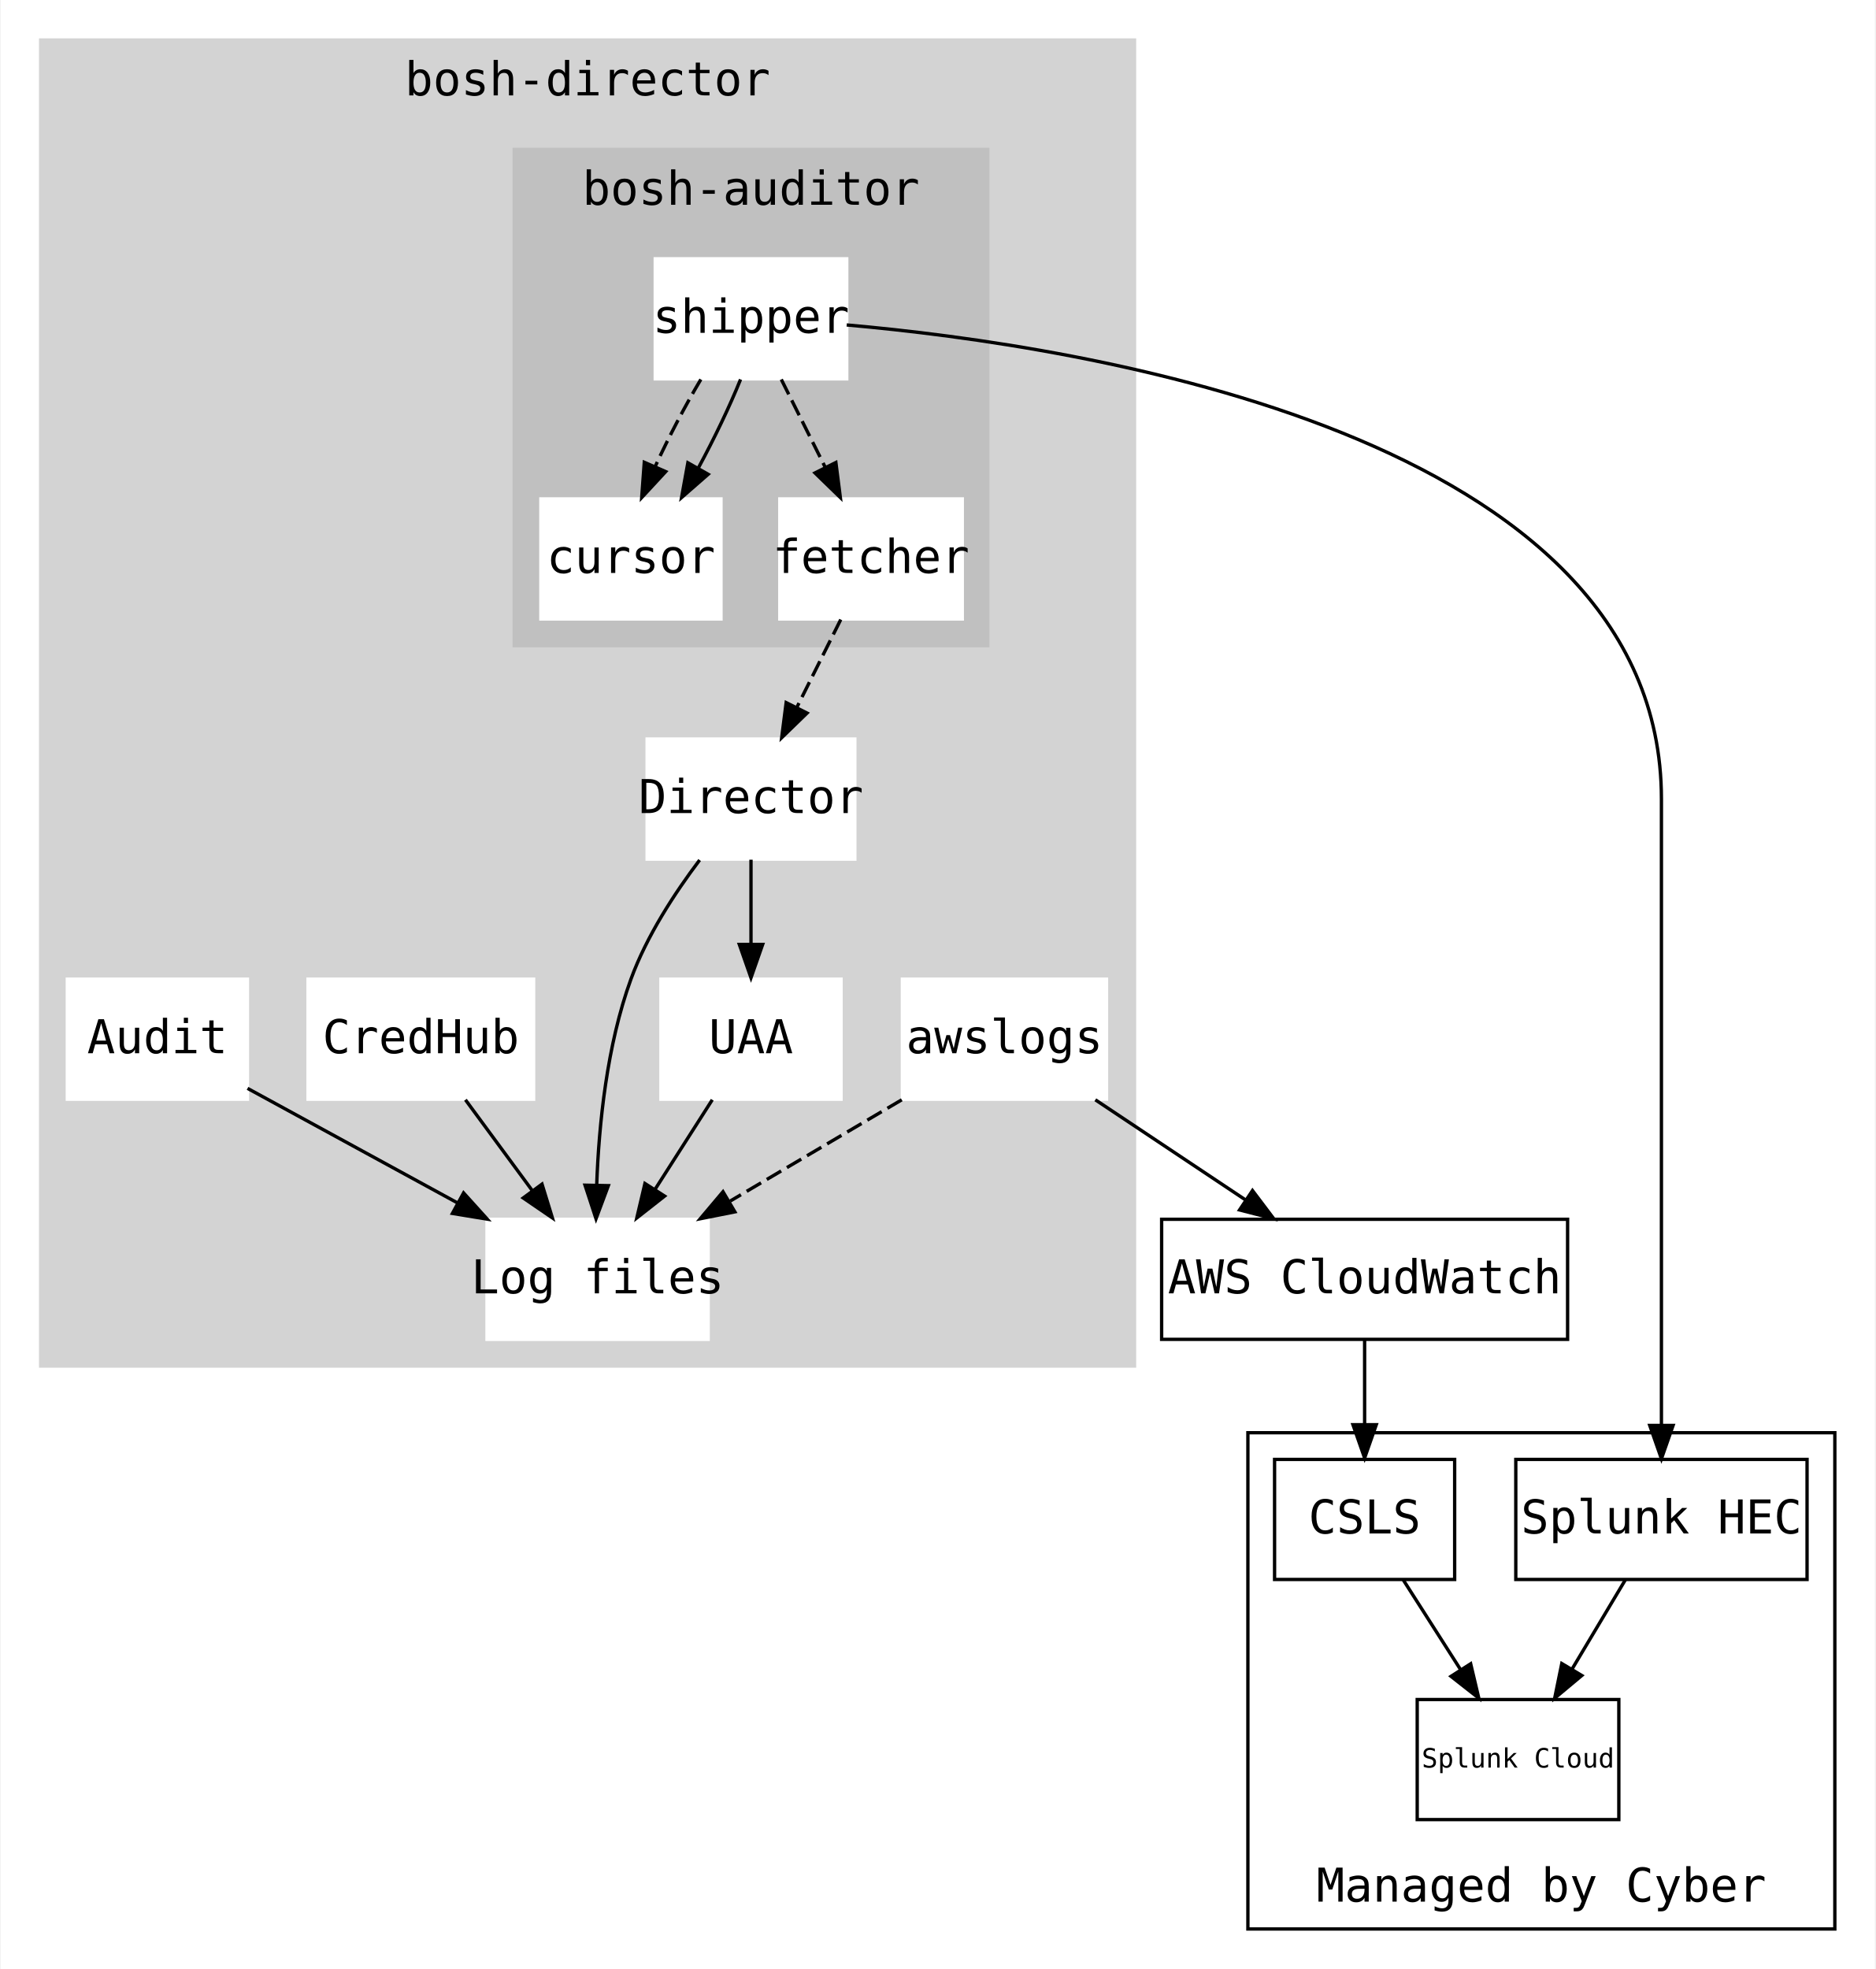
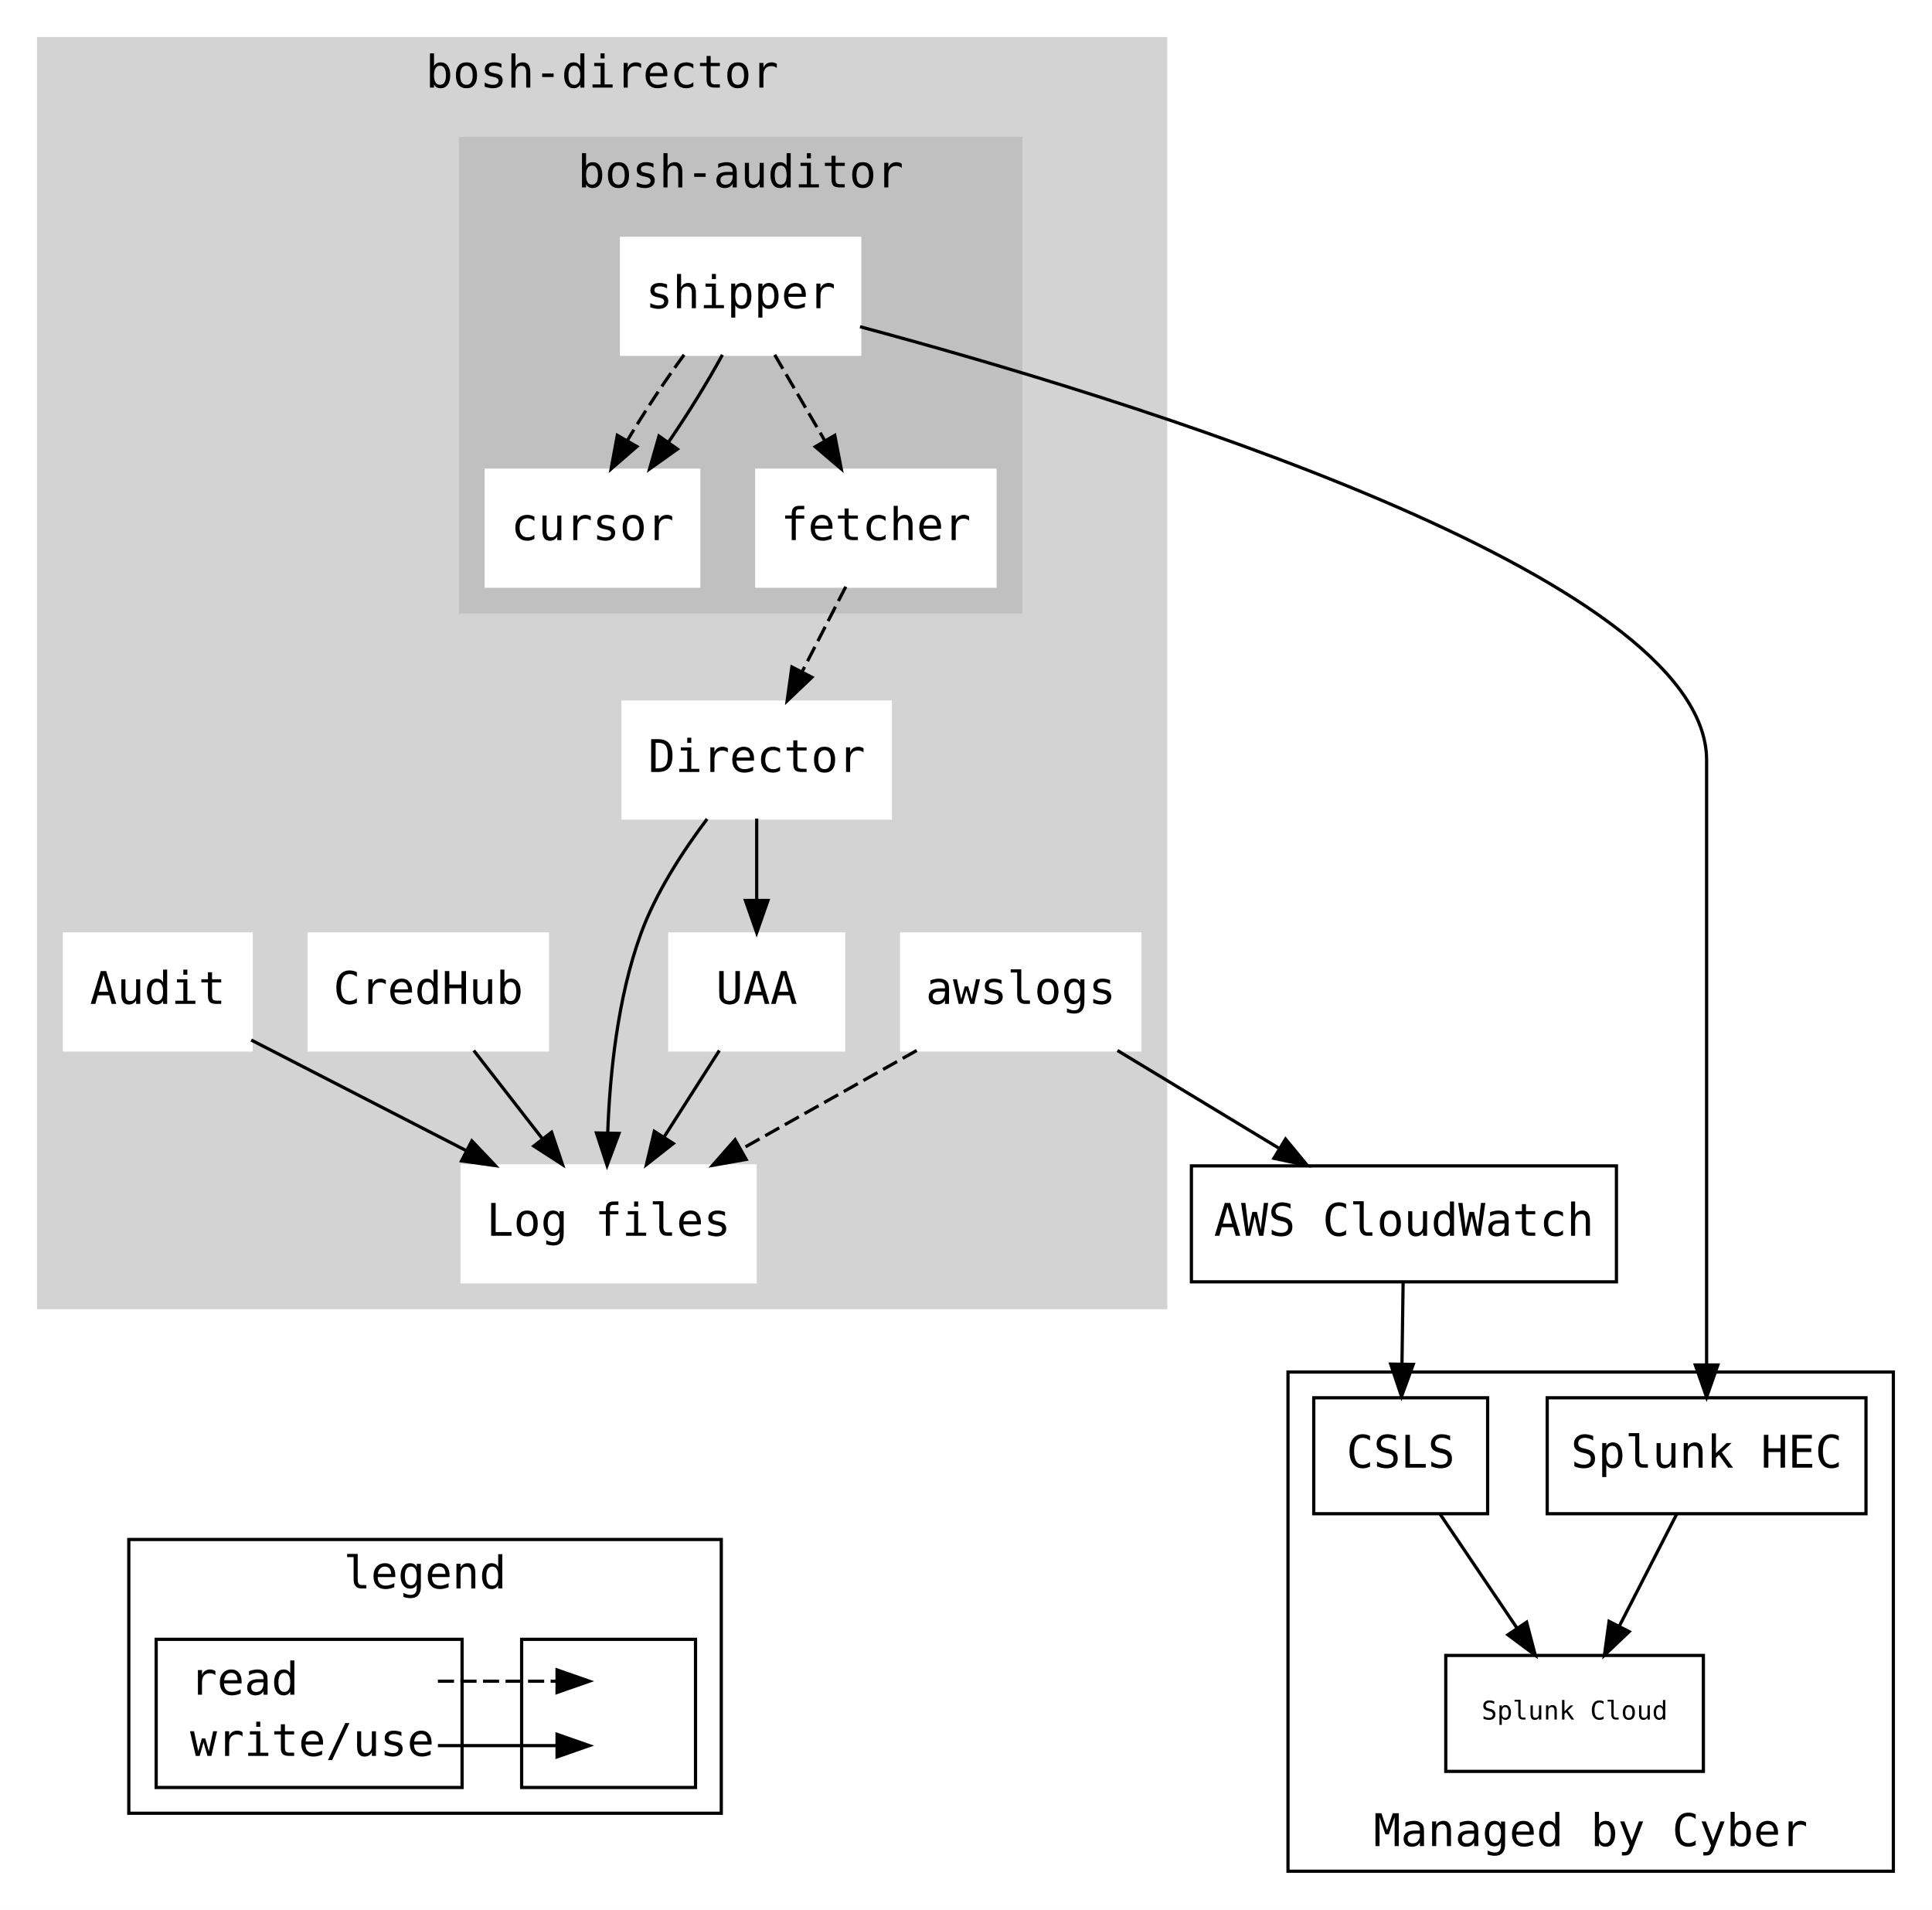
- <svg xmlns="http://www.w3.org/2000/svg" width="562pt" height="590pt" viewBox="0.00 0.00 562.00 590.40">
-   <g id="graph0" class="graph" transform="scale(1 1) rotate(0) translate(4 586.4)">
-     <polygon fill="#ffffff" stroke="transparent" points="-4,4 -4,-586.4 558,-586.4 558,4 -4,4" />
+ <svg xmlns="http://www.w3.org/2000/svg" width="600pt" height="593pt" viewBox="0.00 0.00 600.00 593.00">
+   <g id="graph0" class="graph" transform="scale(1 1) rotate(0) translate(4 589)">
+     <polygon fill="#ffffff" stroke="transparent" points="-4,4 -4,-589 596,-589 596,4 -4,4" />
    <g id="clust1" class="cluster">
-       <polygon fill="#d3d3d3" stroke="#d3d3d3" points="8,-176.8 8,-574.4 336,-574.4 336,-176.8 8,-176.8" />
-       <text text-anchor="middle" x="172" y="-557.8" font-family="monospace" font-size="14.00" fill="#000000">bosh-director</text>
+       <polygon fill="#d3d3d3" stroke="#d3d3d3" points="8,-183 8,-577 358,-577 358,-183 8,-183" />
+       <text text-anchor="middle" x="183" y="-561.8" font-family="monospace" font-size="14.00" fill="#000000">bosh-director</text>
    </g>
    <g id="clust2" class="cluster">
-       <polygon fill="#c0c0c0" stroke="#c0c0c0" points="150,-392.8 150,-541.6 292,-541.6 292,-392.8 150,-392.8" />
-       <text text-anchor="middle" x="221" y="-525" font-family="monospace" font-size="14.00" fill="#000000">bosh-auditor</text>
+       <polygon fill="#c0c0c0" stroke="#c0c0c0" points="139,-399 139,-546 313,-546 313,-399 139,-399" />
+       <text text-anchor="middle" x="226" y="-530.8" font-family="monospace" font-size="14.00" fill="#000000">bosh-auditor</text>
    </g>
    <g id="clust3" class="cluster">
-       <polygon fill="none" stroke="#000000" points="370,-8 370,-156.8 546,-156.8 546,-8 370,-8" />
-       <text text-anchor="middle" x="458" y="-16.2" font-family="monospace" font-size="14.00" fill="#000000">Managed by Cyber</text>
+       <polygon fill="none" stroke="#000000" points="396,-8 396,-163 584,-163 584,-8 396,-8" />
+       <text text-anchor="middle" x="490" y="-15.8" font-family="monospace" font-size="14.00" fill="#000000">Managed by Cyber</text>
+     </g>
+     <g id="clust4" class="cluster">
+       <polygon fill="none" stroke="#000000" points="36,-26 36,-111 220,-111 220,-26 36,-26" />
+       <text text-anchor="middle" x="128" y="-95.8" font-family="monospace" font-size="14.00" fill="#000000">legend</text>
    </g>
    <g id="node1" class="node">
-       <polygon fill="#ffffff" stroke="#ffffff" points="248,-292.8 194,-292.8 194,-256.8 248,-256.8 248,-292.8" />
-       <text text-anchor="middle" x="221" y="-270.6" font-family="monospace" font-size="14.00" fill="#000000">UAA</text>
+       <polygon fill="#ffffff" stroke="#ffffff" points="258,-299 204,-299 204,-263 258,-263 258,-299" />
+       <text text-anchor="middle" x="231" y="-277.3" font-family="monospace" font-size="14.00" fill="#000000">UAA</text>
    </g>
    <g id="node4" class="node">
-       <polygon fill="#ffffff" stroke="#ffffff" points="208.154,-220.8 141.846,-220.8 141.846,-184.8 208.154,-184.8 208.154,-220.8" />
-       <text text-anchor="middle" x="175" y="-198.6" font-family="monospace" font-size="14.00" fill="#000000">Log files</text>
+       <polygon fill="#ffffff" stroke="#ffffff" points="230.5,-227 139.5,-227 139.5,-191 230.5,-191 230.5,-227" />
+       <text text-anchor="middle" x="185" y="-205.3" font-family="monospace" font-size="14.00" fill="#000000">Log files</text>
+     </g>
+     <g id="edge9" class="edge">
+       <path fill="none" stroke="#000000" d="M219.392,-262.831C214.202,-254.708 207.977,-244.964 202.257,-236.012" />
+       <polygon fill="#000000" stroke="#000000" points="205.097,-233.956 196.764,-227.413 199.198,-237.725 205.097,-233.956" />
+     </g>
+     <g id="node2" class="node">
+       <polygon fill="#ffffff" stroke="#ffffff" points="166,-299 92,-299 92,-263 166,-263 166,-299" />
+       <text text-anchor="middle" x="129" y="-277.3" font-family="monospace" font-size="14.00" fill="#000000">CredHub</text>
+     </g>
+     <g id="edge8" class="edge">
+       <path fill="none" stroke="#000000" d="M143.131,-262.831C149.581,-254.539 157.345,-244.557 164.425,-235.453" />
+       <polygon fill="#000000" stroke="#000000" points="167.302,-237.456 170.679,-227.413 161.776,-233.158 167.302,-237.456" />
+     </g>
+     <g id="node3" class="node">
+       <polygon fill="#ffffff" stroke="#ffffff" points="272.5,-371 189.5,-371 189.5,-335 272.5,-335 272.5,-371" />
+       <text text-anchor="middle" x="231" y="-349.3" font-family="monospace" font-size="14.00" fill="#000000">Director</text>
    </g>
    <g id="edge7" class="edge">
-       <path fill="none" stroke="#000000" d="M209.392,-256.631C204.202,-248.508 197.977,-238.764 192.257,-229.812" />
-       <polygon fill="#000000" stroke="#000000" points="195.097,-227.756 186.764,-221.213 189.198,-231.525 195.097,-227.756" />
+       <path fill="none" stroke="#000000" d="M231,-334.831C231,-327.131 231,-317.974 231,-309.417" />
+       <polygon fill="#000000" stroke="#000000" points="234.5,-309.413 231,-299.413 227.5,-309.413 234.5,-309.413" />
    </g>
-     <g id="node2" class="node">
-       <polygon fill="#ffffff" stroke="#ffffff" points="155.819,-292.8 88.181,-292.8 88.181,-256.8 155.819,-256.8 155.819,-292.8" />
-       <text text-anchor="middle" x="122" y="-270.6" font-family="monospace" font-size="14.00" fill="#000000">CredHub</text>
+     <g id="edge10" class="edge">
+       <path fill="none" stroke="#000000" d="M215.602,-334.719C208.101,-324.785 199.705,-311.916 195,-299 187.792,-279.212 185.389,-255.49 184.737,-237.369" />
+       <polygon fill="#000000" stroke="#000000" points="188.232,-237.085 184.53,-227.158 181.233,-237.227 188.232,-237.085" />
+     </g>
+     <g id="node13" class="node">
+       <polygon fill="none" stroke="#000000" points="212,-80 158,-80 158,-34 212,-34 212,-80" />
+       <text text-anchor="start" x="181" y="-62.8" font-family="monospace" font-size="14.00" fill="#000000"> </text>
+       <text text-anchor="start" x="181" y="-43.8" font-family="monospace" font-size="14.00" fill="#000000"> </text>
+     </g>
+     <g id="node5" class="node">
+       <polygon fill="#ffffff" stroke="#ffffff" points="74,-299 16,-299 16,-263 74,-263 74,-299" />
+       <text text-anchor="middle" x="45" y="-277.3" font-family="monospace" font-size="14.00" fill="#000000">Audit</text>
+     </g>
+     <g id="edge11" class="edge">
+       <path fill="none" stroke="#000000" d="M74.008,-266.082C93.28,-256.17 118.953,-242.967 140.753,-231.756" />
+       <polygon fill="#000000" stroke="#000000" points="142.537,-234.774 149.829,-227.088 139.335,-228.549 142.537,-234.774" />
+     </g>
+     <g id="node6" class="node">
+       <polygon fill="#ffffff" stroke="#ffffff" points="350,-299 276,-299 276,-263 350,-263 350,-299" />
+       <text text-anchor="middle" x="313" y="-277.3" font-family="monospace" font-size="14.00" fill="#000000">awslogs</text>
+     </g>
+     <g id="edge13" class="edge">
+       <path fill="none" stroke="#000000" stroke-dasharray="5,2" d="M280.7,-262.831C264.177,-253.537 243.881,-242.121 226.239,-232.197" />
+       <polygon fill="#000000" stroke="#000000" points="227.721,-229.015 217.29,-227.163 224.289,-235.116 227.721,-229.015" />
+     </g>
+     <g id="node15" class="node">
+       <polygon fill="none" stroke="#000000" points="498,-227 366,-227 366,-191 498,-191 498,-227" />
+       <text text-anchor="middle" x="432" y="-205.3" font-family="monospace" font-size="14.00" fill="#000000">AWS CloudWatch</text>
+     </g>
+     <g id="edge14" class="edge">
+       <path fill="none" stroke="#000000" d="M343.029,-262.831C358.25,-253.622 376.913,-242.33 393.208,-232.471" />
+       <polygon fill="#000000" stroke="#000000" points="395.237,-235.334 401.981,-227.163 391.613,-229.345 395.237,-235.334" />
+     </g>
+     <g id="node7" class="node">
+       <polygon fill="#ffffff" stroke="#ffffff" points="213,-443 147,-443 147,-407 213,-407 213,-443" />
+       <text text-anchor="middle" x="180" y="-421.3" font-family="monospace" font-size="14.00" fill="#000000">cursor</text>
+     </g>
+     <g id="node8" class="node">
+       <polygon fill="#ffffff" stroke="#ffffff" points="305,-443 231,-443 231,-407 305,-407 305,-443" />
+       <text text-anchor="middle" x="268" y="-421.3" font-family="monospace" font-size="14.00" fill="#000000">fetcher</text>
    </g>
    <g id="edge6" class="edge">
-       <path fill="none" stroke="#000000" d="M135.374,-256.631C141.416,-248.423 148.676,-238.561 155.322,-229.532" />
-       <polygon fill="#000000" stroke="#000000" points="158.336,-231.341 161.446,-221.213 152.699,-227.192 158.336,-231.341" />
+       <path fill="none" stroke="#000000" stroke-dasharray="5,2" d="M258.663,-406.831C254.576,-398.877 249.69,-389.369 245.169,-380.572" />
+       <polygon fill="#000000" stroke="#000000" points="248.146,-378.708 240.462,-371.413 241.92,-381.907 248.146,-378.708" />
    </g>
-     <g id="node3" class="node">
-       <polygon fill="#ffffff" stroke="#ffffff" points="252.139,-364.8 189.861,-364.8 189.861,-328.8 252.139,-328.8 252.139,-364.8" />
-       <text text-anchor="middle" x="221" y="-342.6" font-family="monospace" font-size="14.00" fill="#000000">Director</text>
+     <g id="node9" class="node">
+       <polygon fill="#ffffff" stroke="#ffffff" points="263,-515 189,-515 189,-479 263,-479 263,-515" />
+       <text text-anchor="middle" x="226" y="-493.3" font-family="monospace" font-size="14.00" fill="#000000">shipper</text>
+     </g>
+     <g id="edge2" class="edge">
+       <path fill="none" stroke="#000000" stroke-dasharray="5,2" d="M208.44,-478.831C202.52,-470.793 196.164,-461.167 190.865,-452.292" />
+       <polygon fill="#000000" stroke="#000000" points="193.791,-450.357 185.788,-443.413 187.714,-453.832 193.791,-450.357" />
+     </g>
+     <g id="edge3" class="edge">
+       <path fill="none" stroke="#000000" d="M220.345,-478.831C215.9,-470.623 209.798,-460.761 203.626,-451.732" />
+       <polygon fill="#000000" stroke="#000000" points="206.373,-449.555 197.74,-443.413 200.659,-453.598 206.373,-449.555" />
+     </g>
+     <g id="edge1" class="edge">
+       <path fill="none" stroke="#000000" stroke-dasharray="5,2" d="M236.598,-478.831C241.288,-470.793 246.903,-461.167 252.08,-452.292" />
+       <polygon fill="#000000" stroke="#000000" points="255.243,-453.815 257.259,-443.413 249.197,-450.288 255.243,-453.815" />
+     </g>
+     <g id="node10" class="node">
+       <polygon fill="none" stroke="#000000" points="575.5,-155 476.5,-155 476.5,-119 575.5,-119 575.5,-155" />
+       <text text-anchor="middle" x="526" y="-133.3" font-family="monospace" font-size="14.00" fill="#000000">Splunk HEC</text>
+     </g>
+     <g id="edge12" class="edge">
+       <path fill="none" stroke="#000000" d="M263.087,-487.556C343.352,-466.028 526,-410.7 526,-353 526,-353 526,-353 526,-281 526,-240.876 526,-194.463 526,-165.418" />
+       <polygon fill="#000000" stroke="#000000" points="529.5,-165.185 526,-155.185 522.5,-165.185 529.5,-165.185" />
+     </g>
+     <g id="node12" class="node">
+       <polygon fill="none" stroke="#000000" points="525,-75 445,-75 445,-39 525,-39 525,-75" />
+       <text text-anchor="middle" x="485" y="-55.1" font-family="monospace" font-size="8.00" fill="#000000">Splunk Cloud</text>
+     </g>
+     <g id="edge16" class="edge">
+       <path fill="none" stroke="#000000" d="M516.697,-118.847C511.454,-108.618 504.803,-95.641 498.949,-84.217" />
+       <polygon fill="#000000" stroke="#000000" points="501.942,-82.384 494.267,-75.081 495.713,-85.577 501.942,-82.384" />
+     </g>
+     <g id="node11" class="node">
+       <polygon fill="none" stroke="#000000" points="458,-155 404,-155 404,-119 458,-119 458,-155" />
+       <text text-anchor="middle" x="431" y="-133.3" font-family="monospace" font-size="14.00" fill="#000000">CSLS</text>
+     </g>
+     <g id="edge17" class="edge">
+       <path fill="none" stroke="#000000" d="M443.253,-118.847C450.296,-108.414 459.269,-95.12 467.09,-83.534" />
+       <polygon fill="#000000" stroke="#000000" points="470.101,-85.328 472.795,-75.081 464.299,-81.412 470.101,-85.328" />
+     </g>
+     <g id="node14" class="node">
+       <polygon fill="none" stroke="#000000" points="139.5,-80 44.5,-80 44.5,-34 139.5,-34 139.5,-80" />
+       <text text-anchor="start" x="55" y="-62.8" font-family="monospace" font-size="14.00" fill="#000000">read</text>
+       <text text-anchor="start" x="55" y="-43.8" font-family="monospace" font-size="14.00" fill="#000000">write/use</text>
+     </g>
+     <g id="edge4" class="edge">
+       <path fill="none" stroke="#000000" stroke-dasharray="5,2" d="M132,-67C148.972,-67 155.602,-67 168.696,-67" />
+       <polygon fill="#000000" stroke="#000000" points="169,-70.5 179,-67 169,-63.5 169,-70.5" />
    </g>
    <g id="edge5" class="edge">
-       <path fill="none" stroke="#000000" d="M221,-328.631C221,-320.931 221,-311.774 221,-303.217" />
-       <polygon fill="#000000" stroke="#000000" points="224.5,-303.213 221,-293.213 217.5,-303.213 224.5,-303.213" />
-     </g>
-     <g id="edge8" class="edge">
-       <path fill="none" stroke="#000000" d="M205.602,-328.519C198.101,-318.585 189.705,-305.716 185,-292.8 177.792,-273.012 175.389,-249.29 174.737,-231.169" />
-       <polygon fill="#000000" stroke="#000000" points="178.232,-230.885 174.53,-220.958 171.233,-231.027 178.232,-230.885" />
-     </g>
-     <g id="node5" class="node">
-       <polygon fill="#ffffff" stroke="#ffffff" points="70,-292.8 16,-292.8 16,-256.8 70,-256.8 70,-292.8" />
-       <text text-anchor="middle" x="43" y="-270.6" font-family="monospace" font-size="14.00" fill="#000000">Audit</text>
-     </g>
-     <g id="edge9" class="edge">
-       <path fill="none" stroke="#000000" d="M70.031,-260.056C88.165,-250.165 112.414,-236.938 133.037,-225.689" />
-       <polygon fill="#000000" stroke="#000000" points="134.819,-228.704 141.922,-220.842 131.467,-222.558 134.819,-228.704" />
-     </g>
-     <g id="node6" class="node">
-       <polygon fill="#ffffff" stroke="#ffffff" points="327.601,-292.8 266.399,-292.8 266.399,-256.8 327.601,-256.8 327.601,-292.8" />
-       <text text-anchor="middle" x="297" y="-270.6" font-family="monospace" font-size="14.00" fill="#000000">awslogs</text>
-     </g>
-     <g id="edge11" class="edge">
-       <path fill="none" stroke="#000000" stroke-dasharray="5,2" d="M266.214,-256.631C250.61,-247.422 231.476,-236.13 214.77,-226.271" />
-       <polygon fill="#000000" stroke="#000000" points="216.167,-223.031 205.776,-220.963 212.609,-229.06 216.167,-223.031" />
-     </g>
-     <g id="node13" class="node">
-       <polygon fill="none" stroke="#000000" points="465.866,-220.8 344.134,-220.8 344.134,-184.8 465.866,-184.8 465.866,-220.8" />
-       <text text-anchor="middle" x="405" y="-198.6" font-family="monospace" font-size="14.00" fill="#000000">AWS CloudWatch</text>
-     </g>
-     <g id="edge12" class="edge">
-       <path fill="none" stroke="#000000" d="M324.253,-256.631C337.939,-247.507 354.692,-236.339 369.383,-226.545" />
-       <polygon fill="#000000" stroke="#000000" points="371.377,-229.422 377.756,-220.963 367.494,-223.598 371.377,-229.422" />
-     </g>
-     <g id="node7" class="node">
-       <polygon fill="#ffffff" stroke="#ffffff" points="212,-436.8 158,-436.8 158,-400.8 212,-400.8 212,-436.8" />
-       <text text-anchor="middle" x="185" y="-414.6" font-family="monospace" font-size="14.00" fill="#000000">cursor</text>
-     </g>
-     <g id="node8" class="node">
-       <polygon fill="#ffffff" stroke="#ffffff" points="284.356,-436.8 229.644,-436.8 229.644,-400.8 284.356,-400.8 284.356,-436.8" />
-       <text text-anchor="middle" x="257" y="-414.6" font-family="monospace" font-size="14.00" fill="#000000">fetcher</text>
-     </g>
-     <g id="edge4" class="edge">
-       <path fill="none" stroke="#000000" stroke-dasharray="5,2" d="M247.916,-400.631C243.939,-392.677 239.185,-383.169 234.786,-374.372" />
-       <polygon fill="#000000" stroke="#000000" points="237.809,-372.592 230.207,-365.213 231.548,-375.723 237.809,-372.592" />
-     </g>
-     <g id="node9" class="node">
-       <polygon fill="#ffffff" stroke="#ffffff" points="249.711,-508.8 192.289,-508.8 192.289,-472.8 249.711,-472.8 249.711,-508.8" />
-       <text text-anchor="middle" x="221" y="-486.6" font-family="monospace" font-size="14.00" fill="#000000">shipper</text>
-     </g>
-     <g id="edge2" class="edge">
-       <path fill="none" stroke="#000000" stroke-dasharray="5,2" d="M205.963,-472.631C201.262,-464.762 196.352,-455.371 192.333,-446.653" />
-       <polygon fill="#000000" stroke="#000000" points="195.426,-444.99 188.231,-437.213 189.006,-447.78 195.426,-444.99" />
-     </g>
-     <g id="edge3" class="edge">
-       <path fill="none" stroke="#000000" d="M217.868,-472.631C214.632,-464.592 210.025,-454.967 205.217,-446.092" />
-       <polygon fill="#000000" stroke="#000000" points="208.16,-444.186 200.183,-437.213 202.071,-447.639 208.16,-444.186" />
-     </g>
-     <g id="edge1" class="edge">
-       <path fill="none" stroke="#000000" stroke-dasharray="5,2" d="M230.084,-472.631C234.061,-464.677 238.815,-455.169 243.214,-446.372" />
-       <polygon fill="#000000" stroke="#000000" points="246.452,-447.723 247.793,-437.213 240.191,-444.592 246.452,-447.723" />
-     </g>
-     <g id="node10" class="node">
-       <polygon fill="none" stroke="#000000" points="537.669,-148.8 450.331,-148.8 450.331,-112.8 537.669,-112.8 537.669,-148.8" />
-       <text text-anchor="middle" x="494" y="-126.6" font-family="monospace" font-size="14.00" fill="#000000">Splunk HEC</text>
-     </g>
-     <g id="edge10" class="edge">
-       <path fill="none" stroke="#000000" d="M249.7,-488.966C319.791,-482.78 494,-456.382 494,-346.8 494,-346.8 494,-346.8 494,-274.8 494,-234.676 494,-188.263 494,-159.218" />
-       <polygon fill="#000000" stroke="#000000" points="497.5,-158.985 494,-148.985 490.5,-158.985 497.5,-158.985" />
-     </g>
-     <g id="node12" class="node">
-       <polygon fill="none" stroke="#000000" points="481.229,-76.8 420.771,-76.8 420.771,-40.8 481.229,-40.8 481.229,-76.8" />
-       <text text-anchor="middle" x="451" y="-56.4" font-family="monospace" font-size="8.00" fill="#000000">Splunk Cloud</text>
-     </g>
-     <g id="edge14" class="edge">
-       <path fill="none" stroke="#000000" d="M483.149,-112.631C478.298,-104.508 472.478,-94.764 467.132,-85.812" />
-       <polygon fill="#000000" stroke="#000000" points="470.129,-84.004 461.997,-77.213 464.119,-87.593 470.129,-84.004" />
-     </g>
-     <g id="node11" class="node">
-       <polygon fill="none" stroke="#000000" points="432,-148.8 378,-148.8 378,-112.8 432,-112.8 432,-148.8" />
-       <text text-anchor="middle" x="405" y="-126.6" font-family="monospace" font-size="14.00" fill="#000000">CSLS</text>
+       <path fill="none" stroke="#000000" d="M132,-47C148.972,-47 155.602,-47 168.696,-47" />
+       <polygon fill="#000000" stroke="#000000" points="169,-50.5 179,-47 169,-43.5 169,-50.5" />
    </g>
    <g id="edge15" class="edge">
-       <path fill="none" stroke="#000000" d="M416.608,-112.631C421.798,-104.508 428.023,-94.764 433.743,-85.812" />
-       <polygon fill="#000000" stroke="#000000" points="436.801,-87.525 439.236,-77.213 430.903,-83.756 436.801,-87.525" />
-     </g>
-     <g id="edge13" class="edge">
-       <path fill="none" stroke="#000000" d="M405,-184.631C405,-176.931 405,-167.774 405,-159.217" />
-       <polygon fill="#000000" stroke="#000000" points="408.5,-159.213 405,-149.213 401.5,-159.213 408.5,-159.213" />
+       <path fill="none" stroke="#000000" d="M431.748,-190.831C431.641,-183.131 431.514,-173.974 431.395,-165.417" />
+       <polygon fill="#000000" stroke="#000000" points="434.894,-165.364 431.256,-155.413 427.895,-165.461 434.894,-165.364" />
    </g>
  </g>
</svg>
